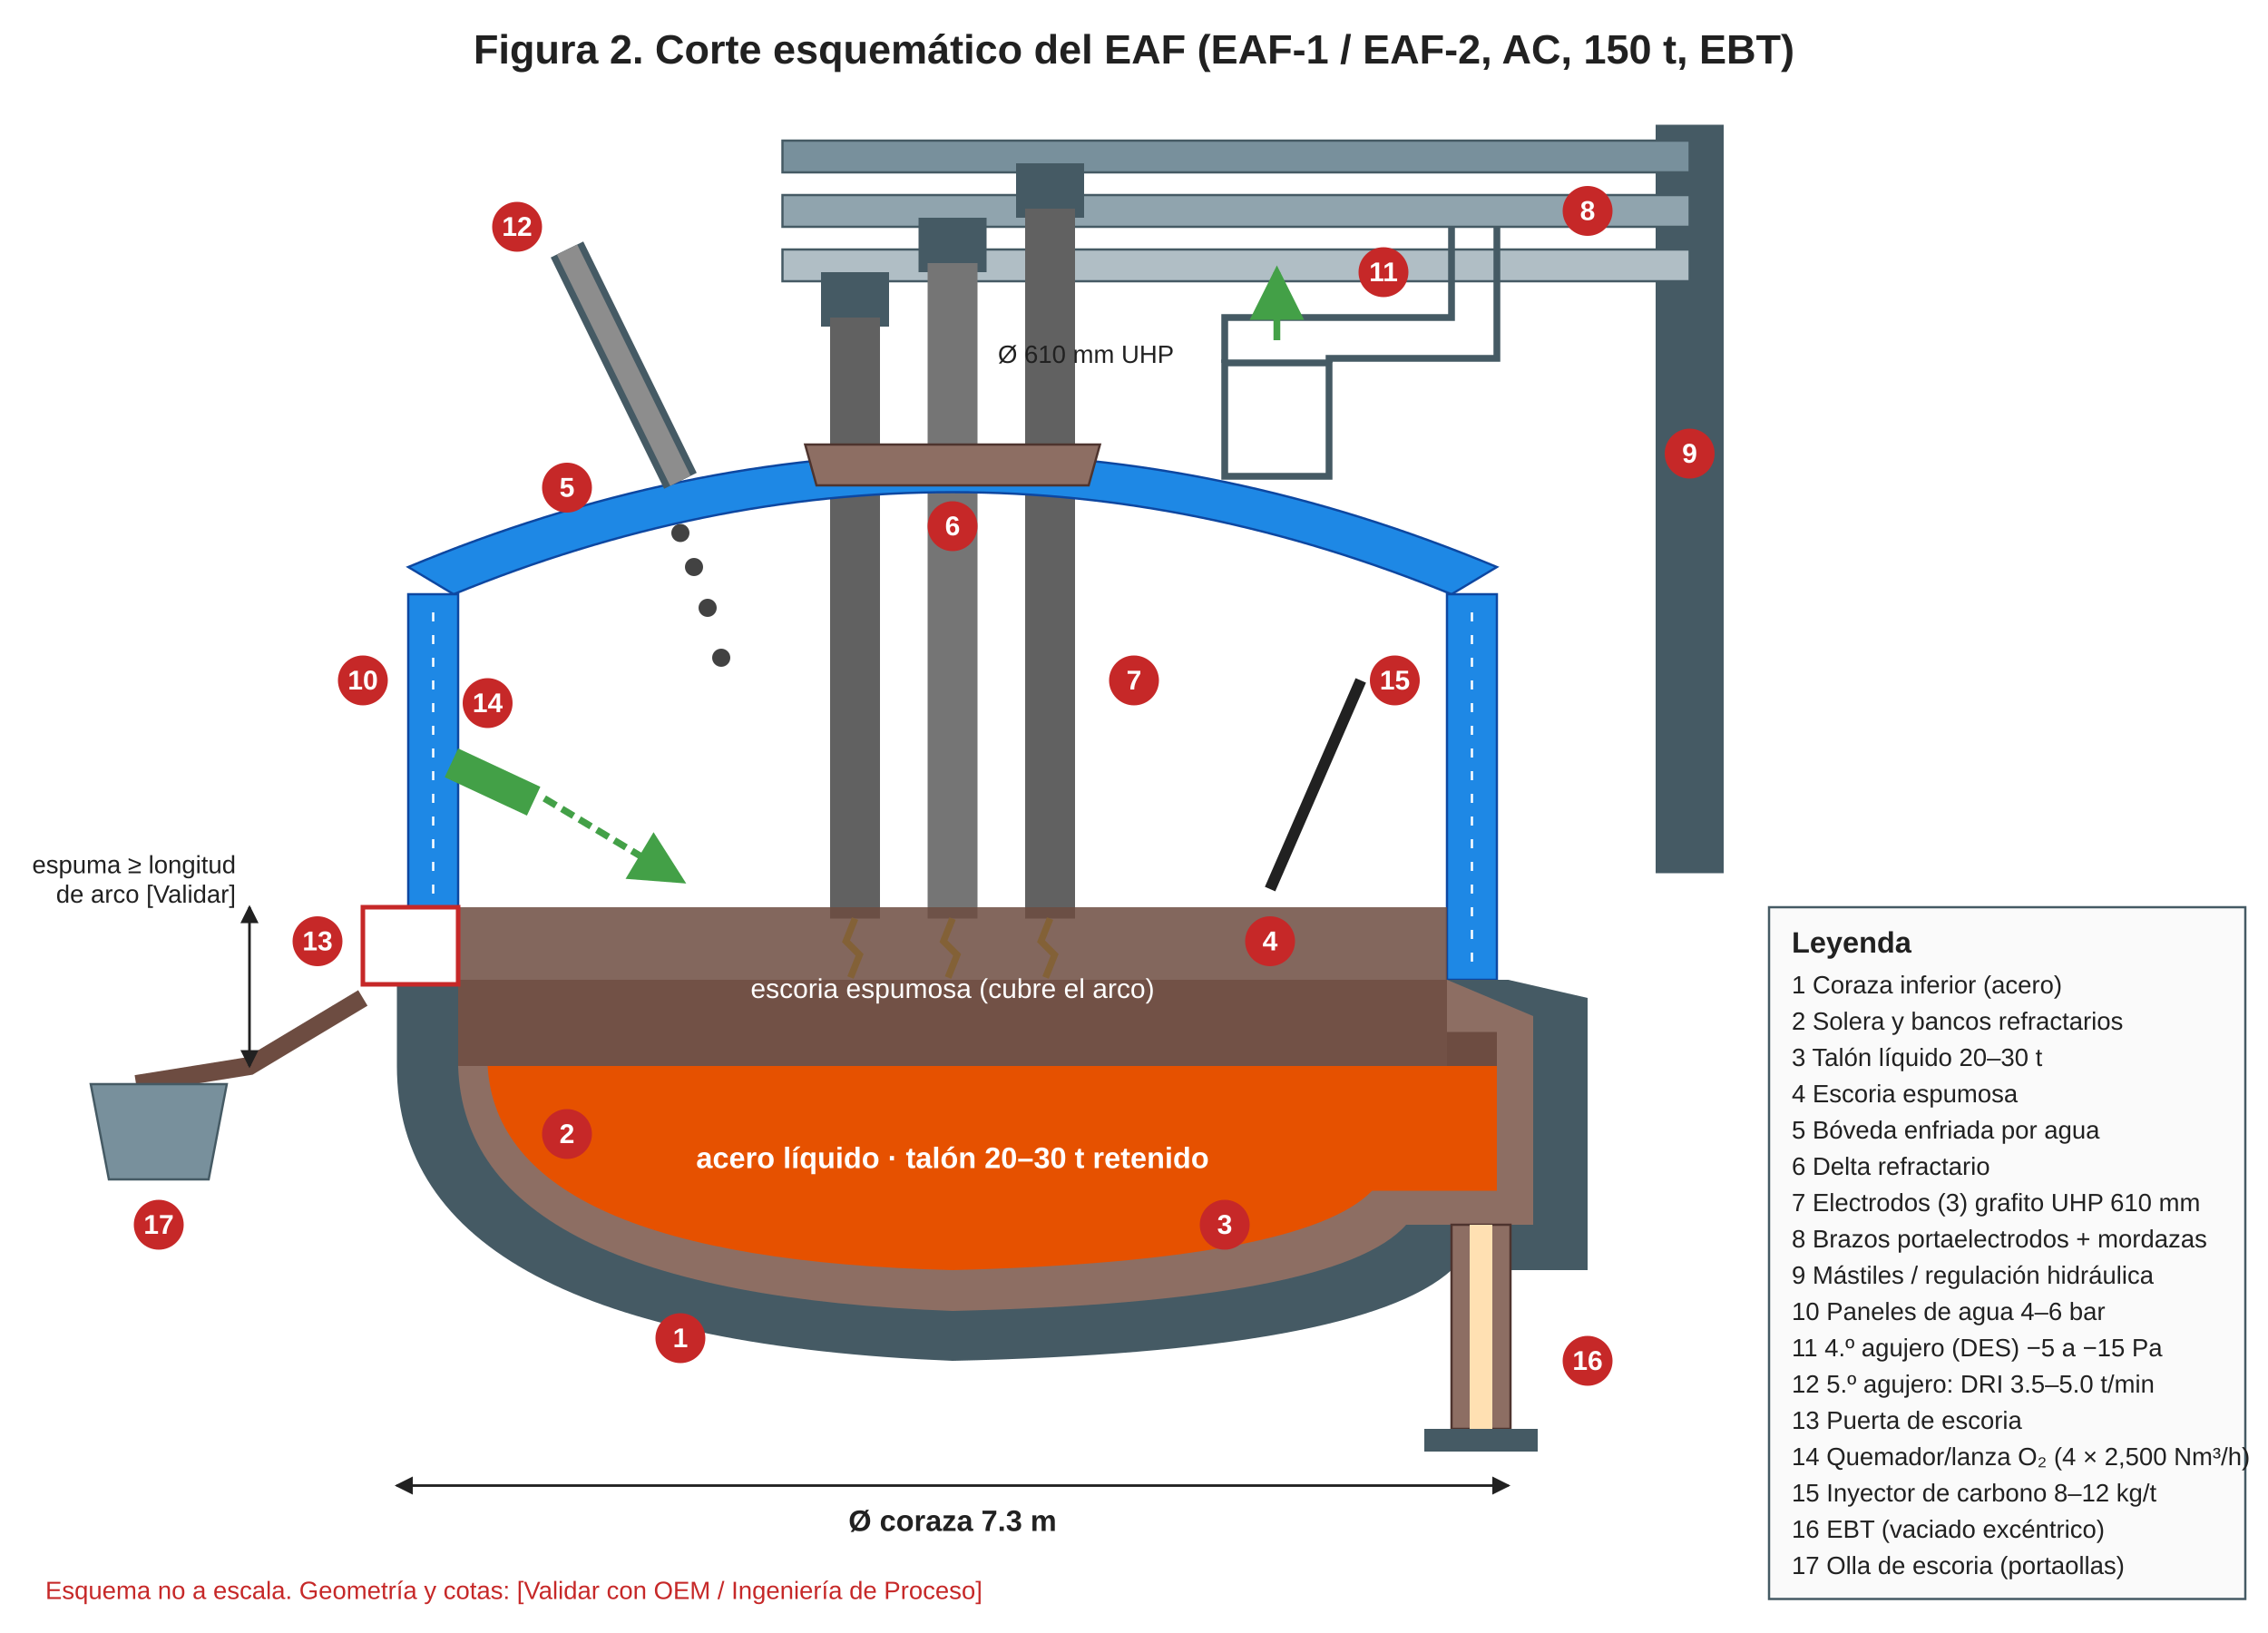
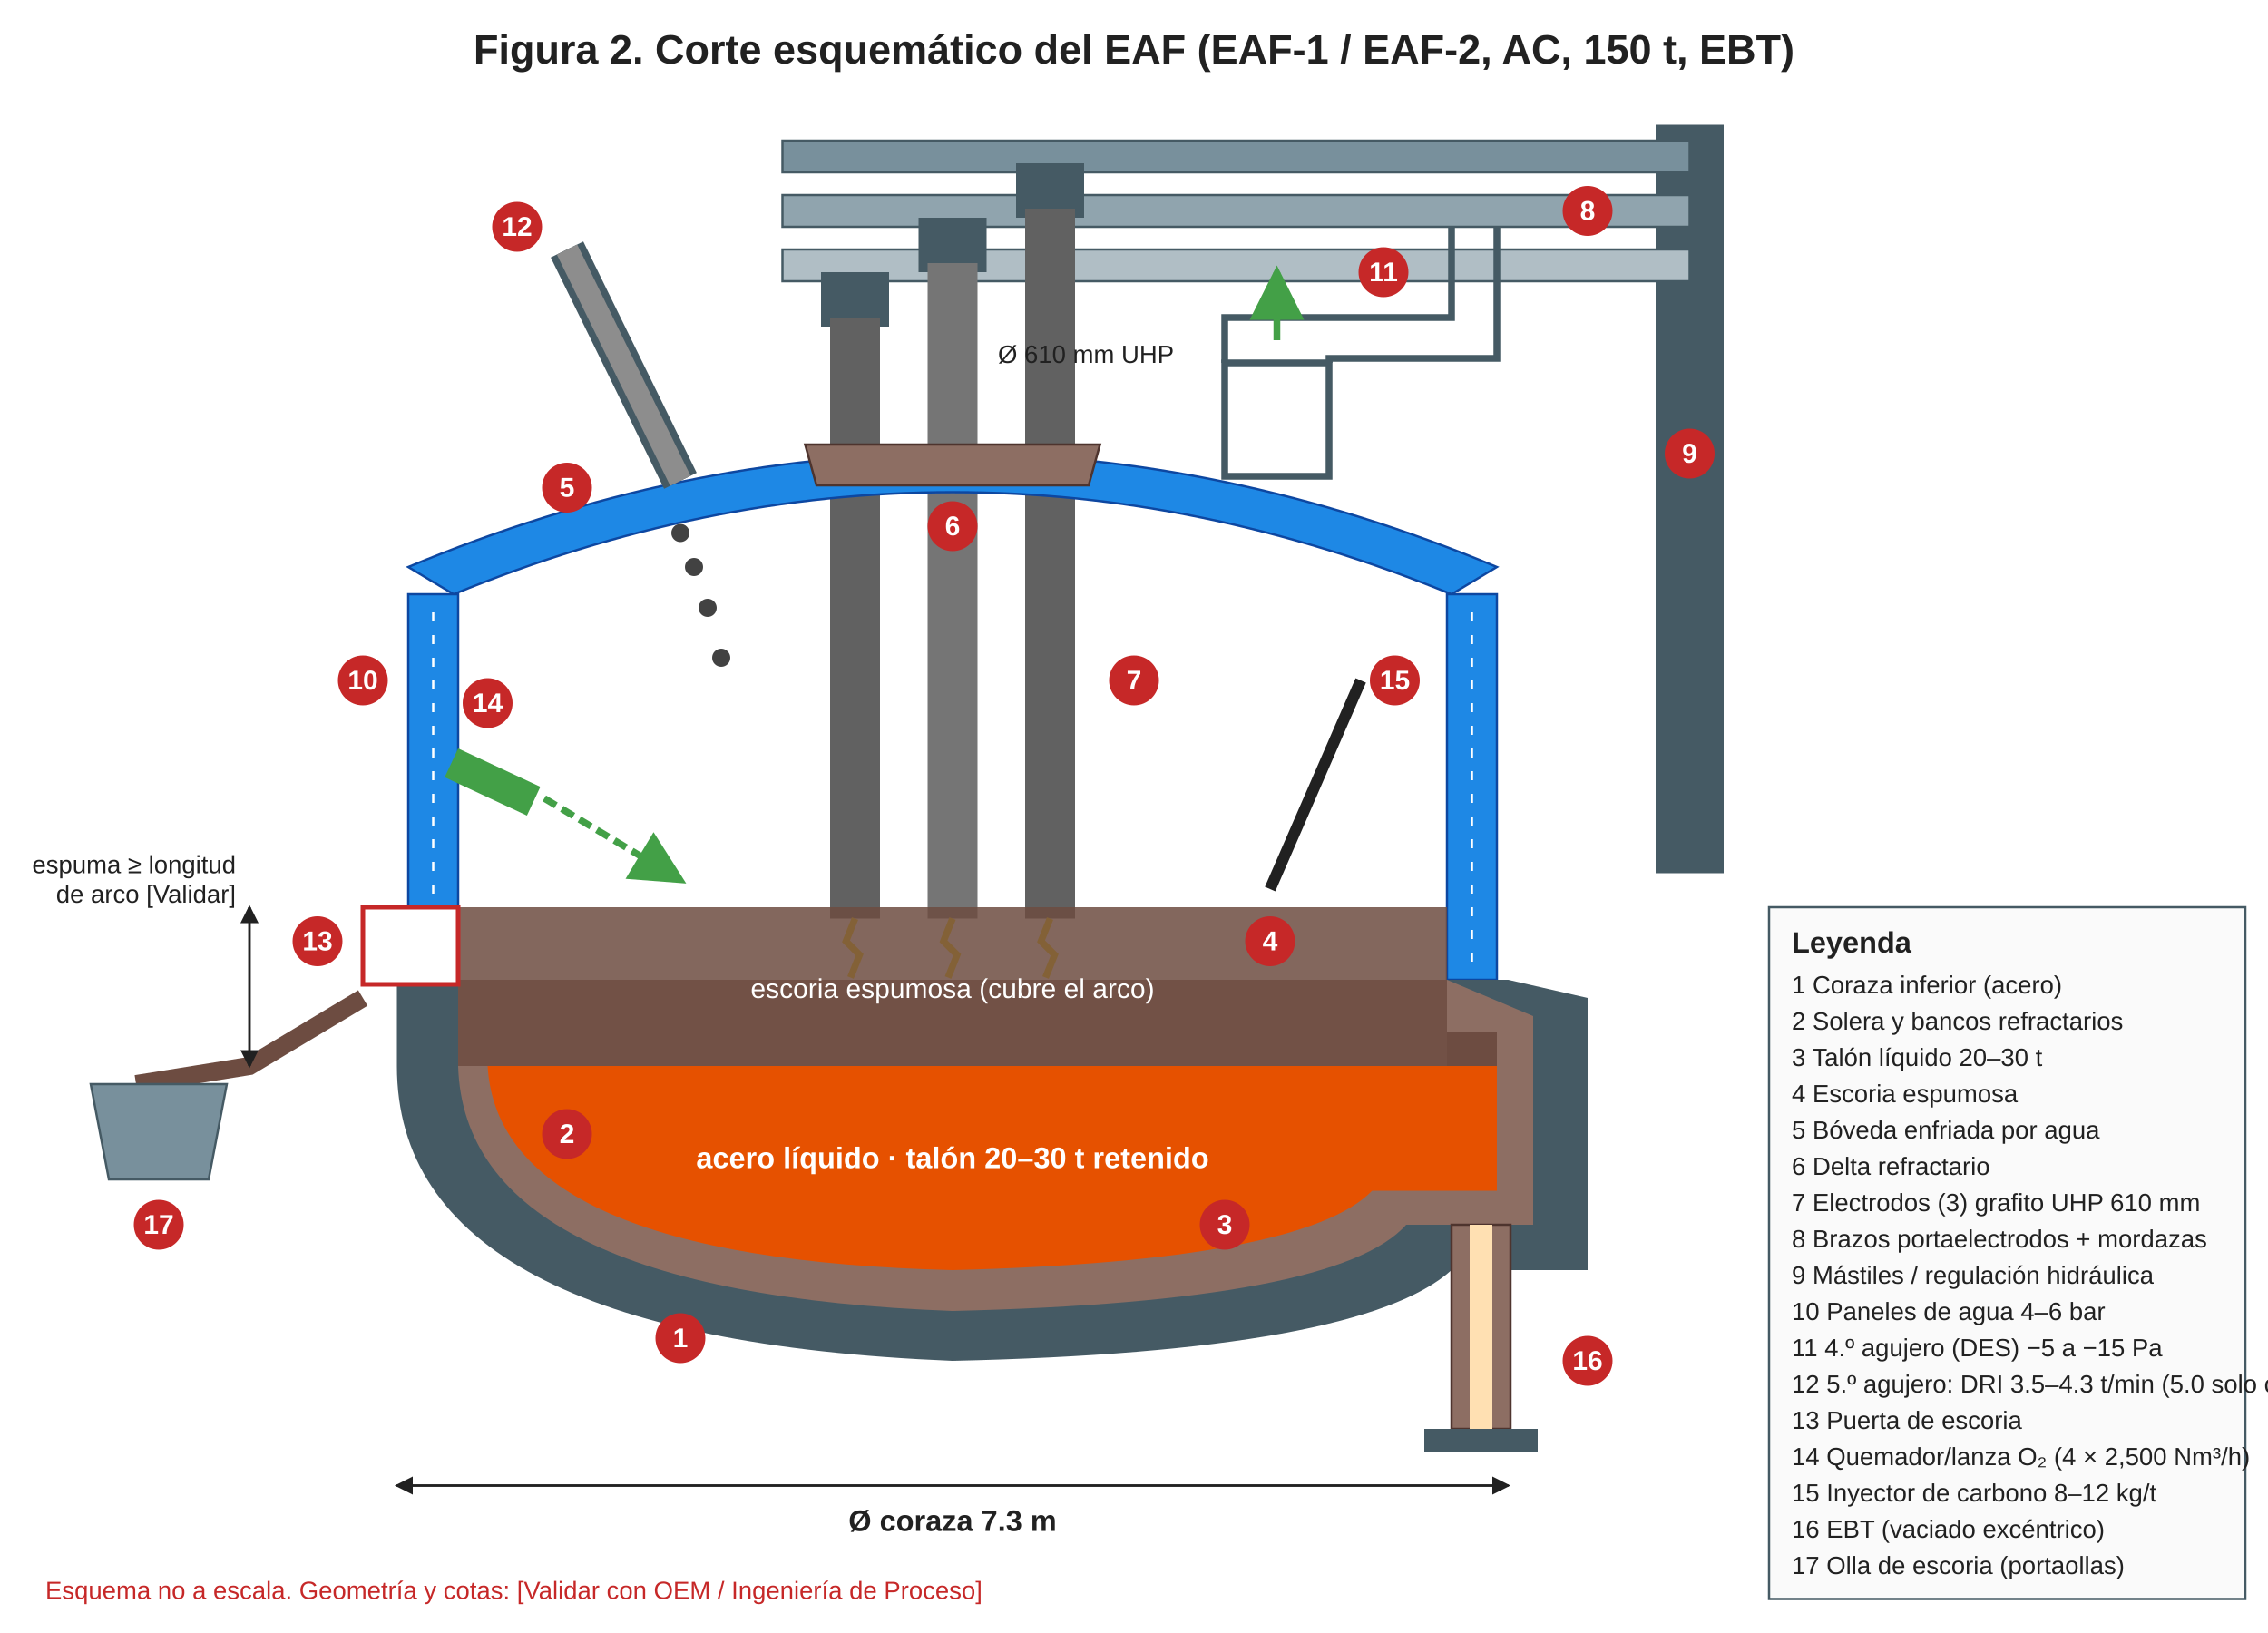
<svg xmlns="http://www.w3.org/2000/svg" viewBox="0 0 1000 720" width="1000" height="720" font-family="Arial, Helvetica, sans-serif" font-size="13">
  <rect width="100%" height="100%" fill="#ffffff" />
  <defs>
    <marker id="a" markerWidth="8" markerHeight="8" refX="7" refY="4" orient="auto">
      <path d="M0,0 L8,4 L0,8 z" fill="#212121" />
    </marker>
    <marker id="g" markerWidth="8" markerHeight="8" refX="7" refY="4" orient="auto">
      <path d="M0,0 L8,4 L0,8 z" fill="#43A047" />
    </marker>
  </defs>
  <text x="500" y="28" text-anchor="middle" font-size="18" font-weight="bold" fill="#212121">Figura 2. Corte esquemático del EAF (EAF-1 / EAF-2, AC, 150 t, EBT)</text>
  <rect x="730" y="55" width="30" height="330" fill="#455A64" />
  <rect x="345" y="62" width="400" height="14" fill="#78909C" stroke="#455A64" />
  <rect x="345" y="86" width="400" height="14" fill="#90A4AE" stroke="#455A64" />
  <rect x="345" y="110" width="400" height="14" fill="#B0BEC5" stroke="#455A64" />
  <rect x="362" y="120" width="30" height="24" fill="#455A64" />
  <rect x="405" y="96" width="30" height="24" fill="#455A64" />
  <rect x="448" y="72" width="30" height="24" fill="#455A64" />
  <rect x="366" y="140" width="22" height="265" fill="#616161" />
  <rect x="409" y="116" width="22" height="289" fill="#757575" />
  <rect x="452" y="92" width="22" height="313" fill="#616161" />
  <path d="M377,405 l-4,10 l6,6 l-4,10" stroke="#FFD600" stroke-width="3" fill="none" />
  <path d="M420,405 l-4,10 l6,6 l-4,10" stroke="#FFD600" stroke-width="3" fill="none" />
  <path d="M463,405 l-4,10 l6,6 l-4,10" stroke="#FFD600" stroke-width="3" fill="none" />
  <path d="M180,250 Q420,150 660,250 L640,262 Q420,172 200,262 Z" fill="#1E88E5" stroke="#0D47A1" />
  <path d="M355,196 L485,196 L480,214 L360,214 Z" fill="#8D6E63" stroke="#4E342E" />
  <rect x="540" y="160" width="46" height="50" fill="#ffffff" stroke="#455A64" stroke-width="3" />
  <path d="M540,160 L540,140 L640,140 L640,100 M586,160 L586,158 L660,158 L660,100" fill="none" stroke="#455A64" stroke-width="3" />
  <path d="M563,150 L563,120" stroke="#43A047" stroke-width="3" marker-end="url(#g)" />
  <path d="M250,110 L300,212" stroke="#455A64" stroke-width="16" />
  <path d="M250,110 L300,212" stroke="#8D8D8D" stroke-width="10" />
  <circle cx="300" cy="235" r="4" fill="#424242" />
  <circle cx="306" cy="250" r="4" fill="#424242" />
  <circle cx="312" cy="268" r="4" fill="#424242" />
  <circle cx="318" cy="290" r="4" fill="#424242" />
  <rect x="180" y="262" width="22" height="170" fill="#1E88E5" stroke="#0D47A1" />
  <rect x="638" y="262" width="22" height="170" fill="#1E88E5" stroke="#0D47A1" />
  <line x1="191" y1="270" x2="191" y2="425" stroke="#ffffff" stroke-dasharray="4,6" />
  <line x1="649" y1="270" x2="649" y2="425" stroke="#ffffff" stroke-dasharray="4,6" />
  <path d="M175,432 L175,470 Q175,590 420,600 Q600,596 640,560 L700,560 L700,440 L665,432 Z" fill="#455A64" />
  <path d="M202,432 L202,470 Q205,570 420,578 Q590,574 620,540 L676,540 L676,448 L638,432 Z" fill="#8D6E63" />
  <path d="M215,470 Q220,555 420,560 Q575,556 605,525 L660,525 L660,470 Z" fill="#E65100" />
  <rect x="202" y="400" width="436" height="70" fill="#6D4C41" opacity="0.85" />
  <rect x="638" y="455" width="22" height="15" fill="#6D4C41" />
  <text x="420" y="440" text-anchor="middle" fill="#ffffff" font-size="12">escoria espumosa (cubre el arco)</text>
  <text x="420" y="515" text-anchor="middle" fill="#ffffff" font-size="13" font-weight="bold">acero líquido · talón 20–30 t retenido</text>
  <rect x="160" y="400" width="42" height="34" fill="#ffffff" stroke="#C62828" stroke-width="2" />
  <path d="M160,440 L110,470 L60,478" stroke="#6D4C41" stroke-width="8" fill="none" />
  <path d="M40,478 L100,478 L92,520 L48,520 Z" fill="#78909C" stroke="#455A64" />
  <rect x="202" y="330" width="40" height="14" fill="#43A047" transform="rotate(25 202 330)" />
  <path d="M240,352 L300,388" stroke="#43A047" stroke-width="3" stroke-dasharray="6,3" marker-end="url(#g)" />
  <path d="M600,300 L560,392" stroke="#212121" stroke-width="5" />
  <rect x="640" y="540" width="26" height="90" fill="#8D6E63" stroke="#4E342E" />
  <rect x="648" y="540" width="10" height="90" fill="#FFE0B2" />
  <rect x="628" y="630" width="50" height="10" fill="#455A64" />
  <line x1="175" y1="655" x2="665" y2="655" stroke="#212121" marker-end="url(#a)" />
  <line x1="665" y1="655" x2="175" y2="655" stroke="#212121" marker-end="url(#a)" />
  <text x="420" y="675" text-anchor="middle" font-weight="bold" fill="#212121">Ø coraza 7.3 m</text>
  <line x1="110" y1="400" x2="110" y2="470" stroke="#212121" marker-end="url(#a)" />
  <line x1="110" y1="470" x2="110" y2="400" stroke="#212121" marker-end="url(#a)" />
  <text x="104" y="385" text-anchor="end" font-size="11" fill="#212121">espuma ≥ longitud</text>
  <text x="104" y="398" text-anchor="end" font-size="11" fill="#212121">de arco [Validar]</text>
  <text x="440" y="160" font-size="11" fill="#212121">Ø 610 mm UHP</text>
  <g font-weight="bold" font-size="12" fill="#ffffff">
    <circle cx="300" cy="590" r="11" fill="#C62828" />
    <text x="300" y="594" text-anchor="middle">1</text>
    <circle cx="250" cy="500" r="11" fill="#C62828" />
    <text x="250" y="504" text-anchor="middle">2</text>
    <circle cx="540" cy="540" r="11" fill="#C62828" />
    <text x="540" y="544" text-anchor="middle">3</text>
    <circle cx="560" cy="415" r="11" fill="#C62828" />
    <text x="560" y="419" text-anchor="middle">4</text>
    <circle cx="250" cy="215" r="11" fill="#C62828" />
    <text x="250" y="219" text-anchor="middle">5</text>
    <circle cx="420" cy="232" r="11" fill="#C62828" />
    <text x="420" y="236" text-anchor="middle">6</text>
    <circle cx="500" cy="300" r="11" fill="#C62828" />
    <text x="500" y="304" text-anchor="middle">7</text>
    <circle cx="700" cy="93" r="11" fill="#C62828" />
    <text x="700" y="97" text-anchor="middle">8</text>
    <circle cx="745" cy="200" r="11" fill="#C62828" />
    <text x="745" y="204" text-anchor="middle">9</text>
    <circle cx="160" cy="300" r="11" fill="#C62828" />
    <text x="160" y="304" text-anchor="middle">10</text>
    <circle cx="610" cy="120" r="11" fill="#C62828" />
    <text x="610" y="124" text-anchor="middle">11</text>
    <circle cx="228" cy="100" r="11" fill="#C62828" />
    <text x="228" y="104" text-anchor="middle">12</text>
    <circle cx="140" cy="415" r="11" fill="#C62828" />
    <text x="140" y="419" text-anchor="middle">13</text>
    <circle cx="215" cy="310" r="11" fill="#C62828" />
    <text x="215" y="314" text-anchor="middle">14</text>
    <circle cx="615" cy="300" r="11" fill="#C62828" />
    <text x="615" y="304" text-anchor="middle">15</text>
    <circle cx="700" cy="600" r="11" fill="#C62828" />
    <text x="700" y="604" text-anchor="middle">16</text>
    <circle cx="70" cy="540" r="11" fill="#C62828" />
    <text x="70" y="544" text-anchor="middle">17</text>
  </g>
  <rect x="780" y="400" width="210" height="305" fill="#FAFAFA" stroke="#455A64" />
  <text x="790" y="420" font-weight="bold" fill="#212121">Leyenda</text>
  <g font-size="11" fill="#212121">
    <text x="790" y="438">1 Coraza inferior (acero)</text>
    <text x="790" y="454">2 Solera y bancos refractarios</text>
    <text x="790" y="470">3 Talón líquido 20–30 t</text>
    <text x="790" y="486">4 Escoria espumosa</text>
    <text x="790" y="502">5 Bóveda enfriada por agua</text>
    <text x="790" y="518">6 Delta refractario</text>
    <text x="790" y="534">7 Electrodos (3) grafito UHP 610 mm</text>
    <text x="790" y="550">8 Brazos portaelectrodos + mordazas</text>
    <text x="790" y="566">9 Mástiles / regulación hidráulica</text>
    <text x="790" y="582">10 Paneles de agua 4–6 bar</text>
    <text x="790" y="598">11 4.º agujero (DES) −5 a −15 Pa</text>
-     <text x="790" y="614">12 5.º agujero: DRI 3.5–5.0 t/min</text>
+     <text x="790" y="614">12 5.º agujero: DRI 3.5–4.3 t/min (5.0 solo caliente)</text>
    <text x="790" y="630">13 Puerta de escoria</text>
    <text x="790" y="646">14 Quemador/lanza O₂ (4 × 2,500 Nm³/h)</text>
    <text x="790" y="662">15 Inyector de carbono 8–12 kg/t</text>
    <text x="790" y="678">16 EBT (vaciado excéntrico)</text>
    <text x="790" y="694">17 Olla de escoria (portaollas)</text>
  </g>
  <text x="20" y="705" font-size="11" fill="#C62828">Esquema no a escala. Geometría y cotas: [Validar con OEM / Ingeniería de Proceso]</text>
</svg>
